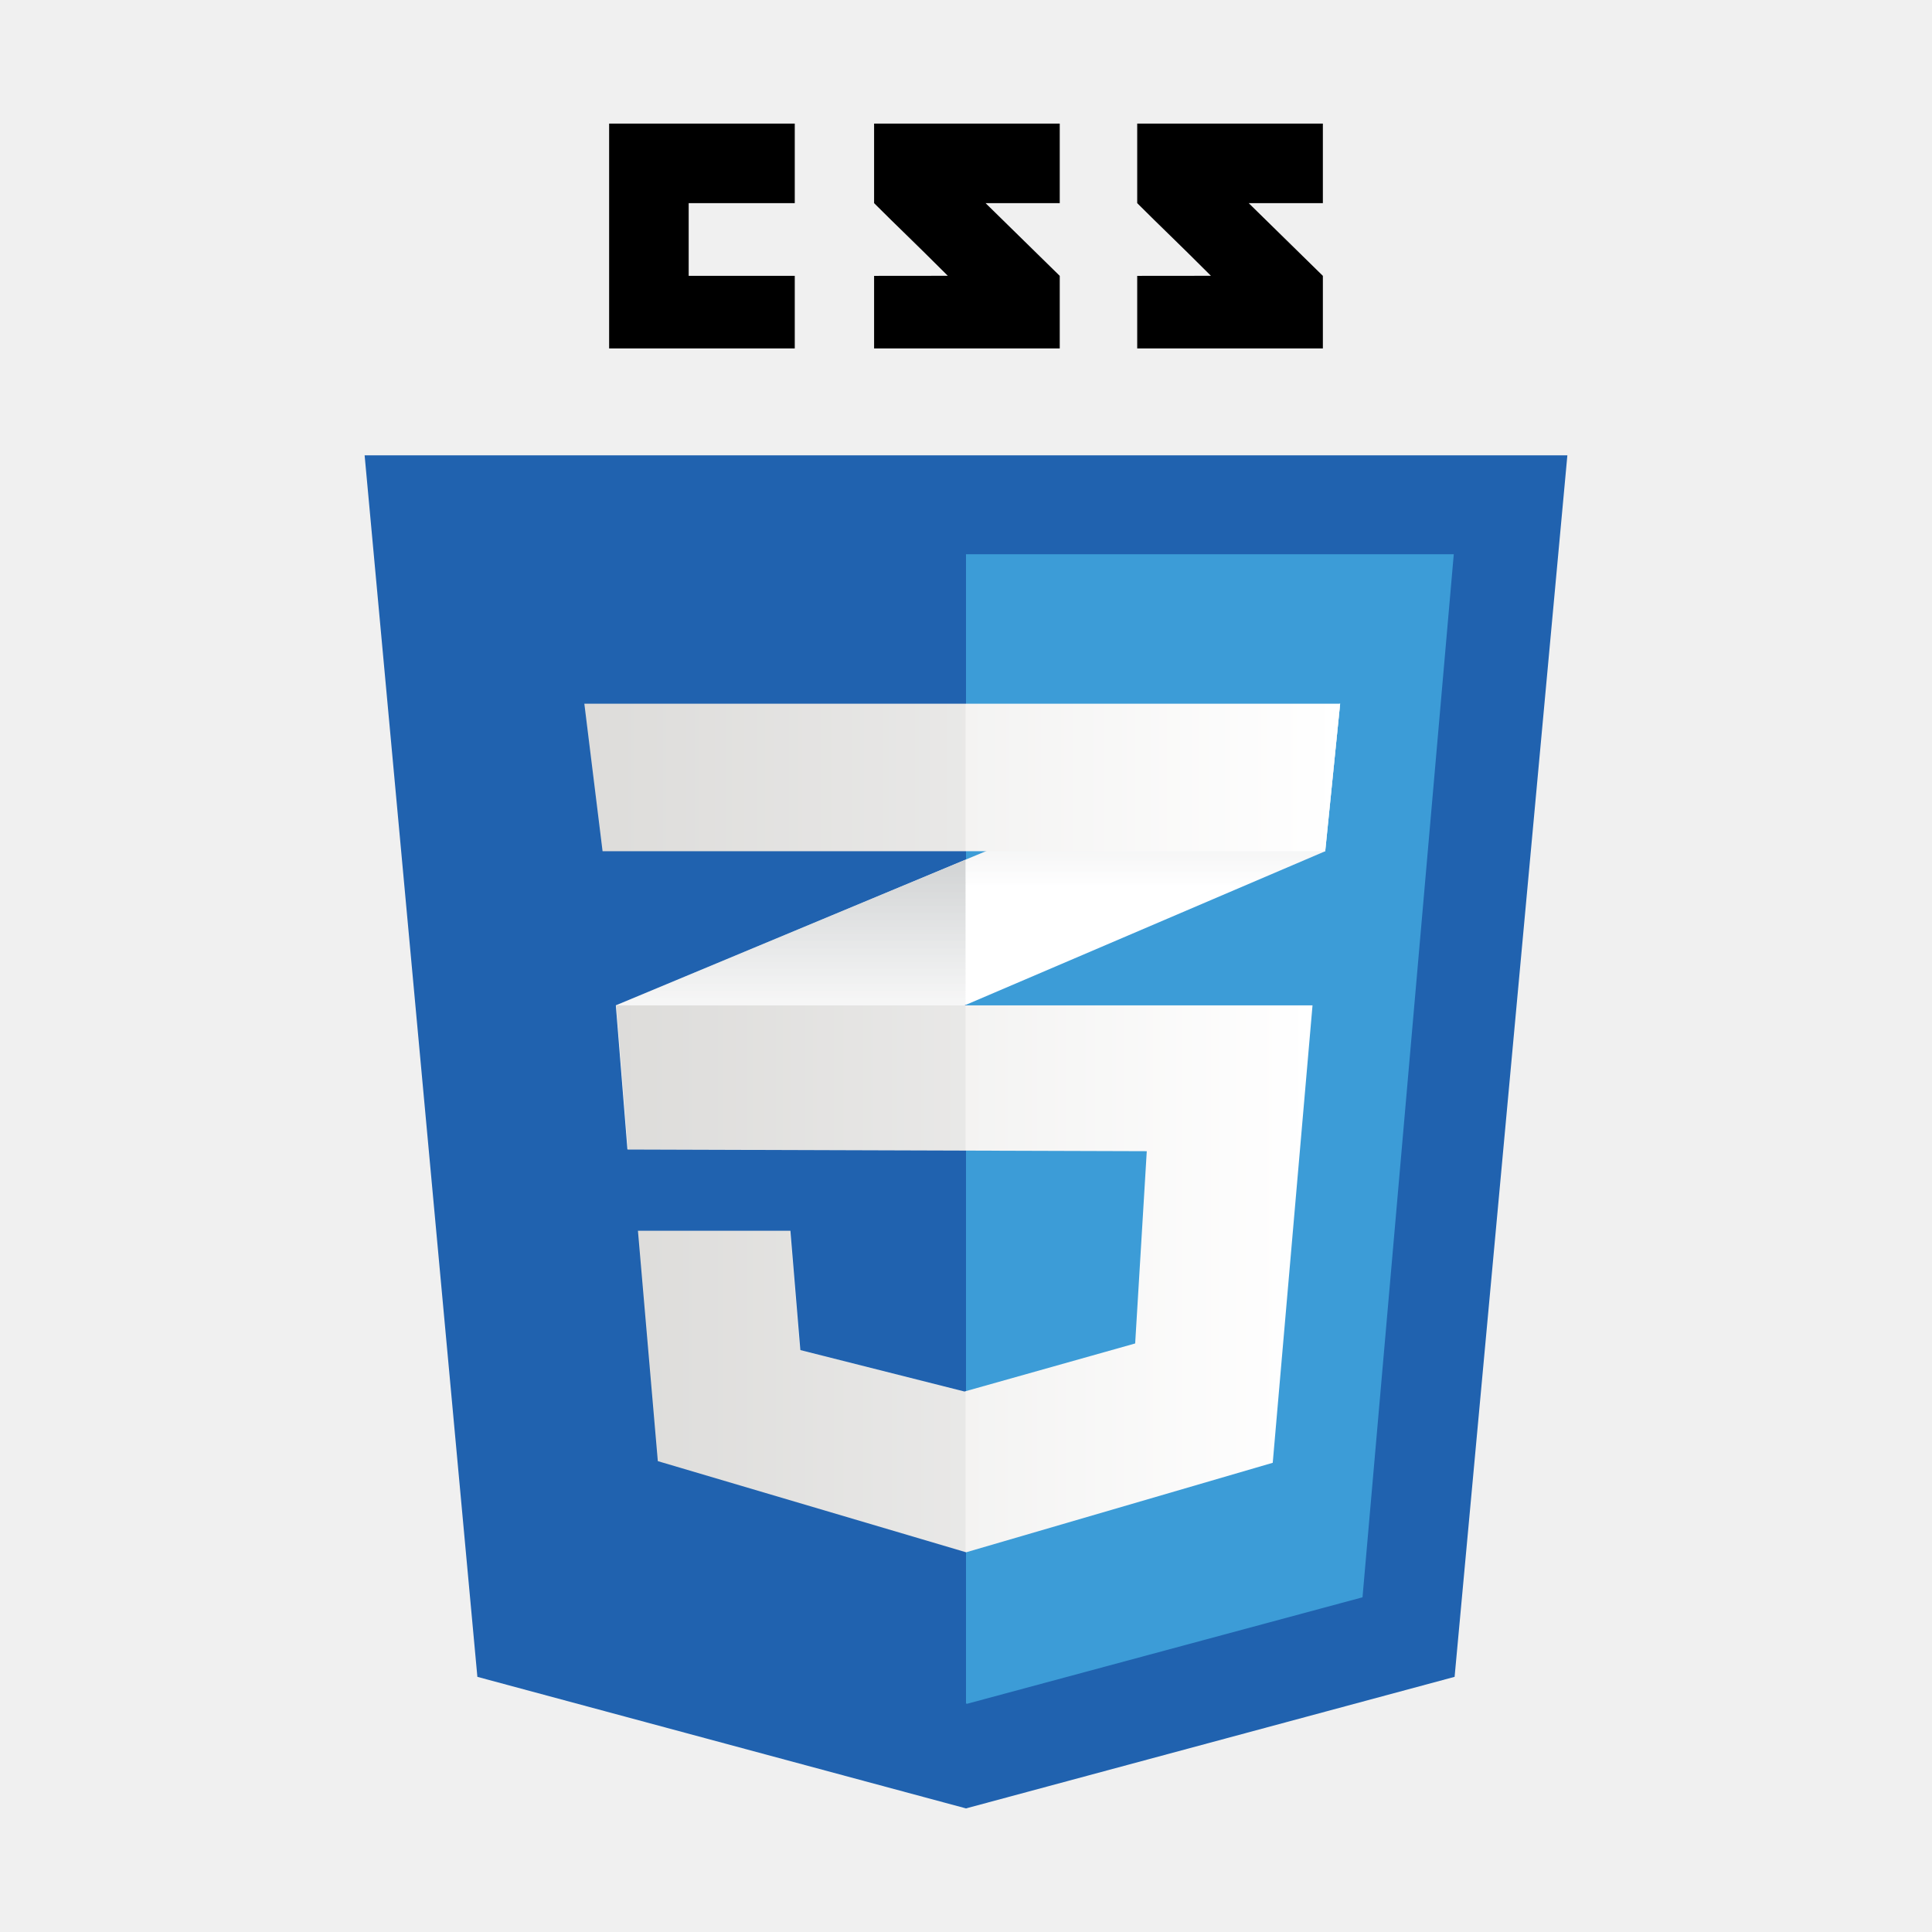
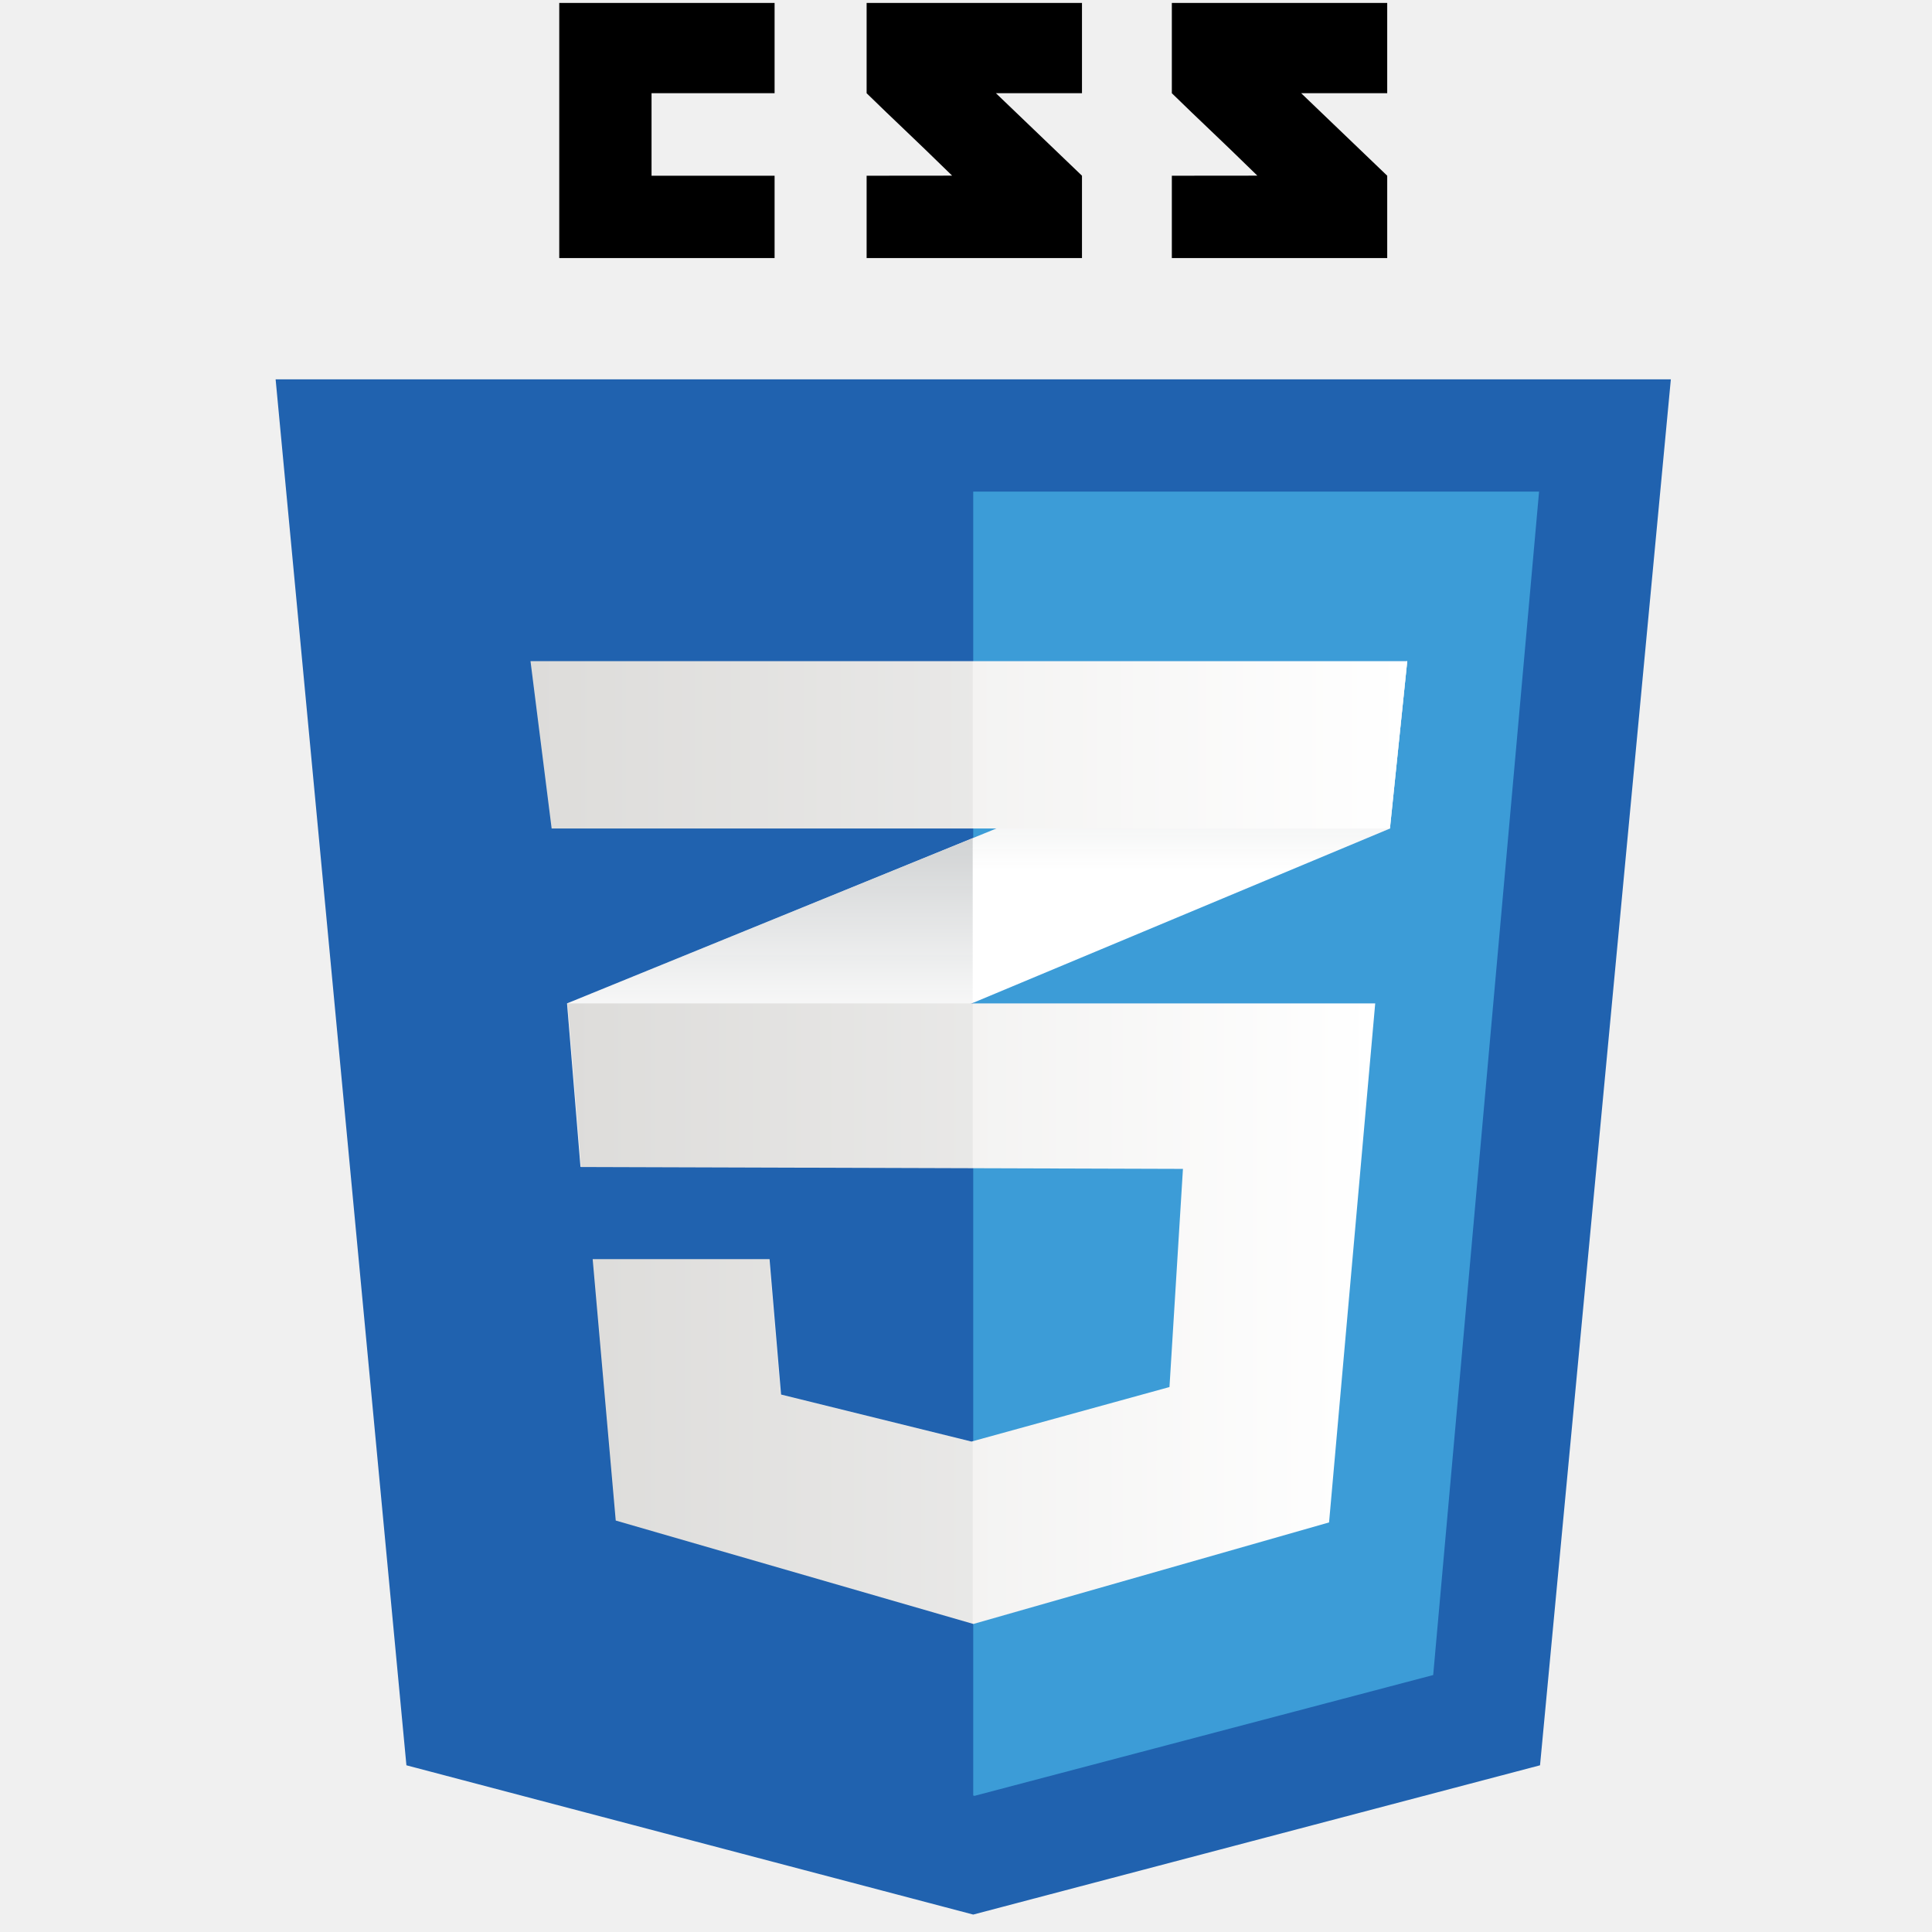
- <svg xmlns="http://www.w3.org/2000/svg" width="2500" height="2500" viewBox="0 0 538.584 538.583">
-   <path d="M0 0h538.584v538.583H0V0z" fill="none" />
-   <path d="M405.5 467.454L269.29 504.13l-136.212-36.676-31.432-340.525h335.29L405.5 467.454z" fill="#2062af" />
-   <path d="M269.289 154.511v320.367l.308.084 110.229-29.682 25.443-290.769h-135.98z" fill="#3c9cd7" />
-   <path d="M191.985 76.899V56.631h29.571V34.453h-51.749v62.684h51.749V76.899h-29.571zm82.766-20.268h20.674V34.453h-51.754v22.178c6.924 6.924 10.535 10.238 20.549 20.252-5.854 0-20.549.021-20.549.02v20.234h51.754V76.899l-20.674-20.268zm73.352 0h20.673V34.453H317.02v22.178c6.924 6.924 10.537 10.238 20.551 20.252-5.852 0-20.551.021-20.551.02v20.234h51.757V76.899l-20.674-20.268z" />
-   <path d="M269.168 239.656l-97.49 40.602 3.233 40.199 94.257-40.301 100.265-42.868 4.157-41.122-104.422 43.49z" fill="#fff" />
-   <linearGradient id="a" gradientUnits="userSpaceOnUse" x1="-825.508" y1="1338.301" x2="-825.508" y2="1419.102" gradientTransform="matrix(1 0 0 -1 1045.93 1658.759)">
-     <stop offset=".387" stop-color="#d1d3d4" stop-opacity="0" />
-     <stop offset="1" stop-color="#d1d3d4" />
+ <svg xmlns="http://www.w3.org/2000/svg" width="2500" height="2500" viewBox="0 0 538.584 538.583" version="1.1" id="svg3925">
+   <defs id="defs3929" />
+   <path d="M -41.078,-38.266 H 583.697 V 572.815 H -41.078 Z" id="path3883" style="fill:none;stroke-width:1.147" />
+   <path d="M 429.315,492.111 271.307,533.724 113.296,492.111 76.834,105.749 H 465.782 Z" id="path3885" style="fill:#2062af;stroke-width:1.147" />
+   <path d="m 271.306,137.043 v 363.491 l 0.357,0.095 127.869,-33.677 29.515,-329.909 z" id="path3887" style="fill:#3c9cd7;stroke-width:1.147" />
+   <path d="M 181.63,48.984 V 25.988 h 34.303 V 0.824 h -60.031 v 71.122 h 60.031 V 48.984 Z m 96.011,-22.996 h 23.983 V 0.824 h -60.036 v 25.163 c 8.032,7.856 12.221,11.616 23.838,22.978 -6.791,0 -23.838,0.024 -23.838,0.023 v 22.958 h 60.036 V 48.984 Z m 85.091,0 h 23.981 V 0.824 h -60.039 v 25.163 c 8.032,7.856 12.223,11.616 23.84,22.978 -6.789,0 -23.84,0.024 -23.84,0.023 v 22.958 h 60.04 V 48.984 Z" id="path3889" style="stroke-width:1.147" />
+   <path d="m 271.165,233.65 -113.092,46.067 3.75,45.61 109.341,-45.726 116.311,-48.638 4.822,-46.657 z" id="path3891" style="fill:#ffffff;stroke-width:1.147" />
+   <linearGradient id="a" gradientUnits="userSpaceOnUse" x1="-825.508" y1="1338.301" x2="-825.508" y2="1419.102" gradientTransform="matrix(1.160033,0,0,-1.13461,1172.235,1843.777)">
+     <stop offset=".387" stop-color="#d1d3d4" stop-opacity="0" id="stop3893" />
+     <stop offset="1" stop-color="#d1d3d4" id="stop3895" />
  </linearGradient>
-   <path d="M171.677 280.258l3.233 40.199 94.257-40.301v-40.5l-97.49 40.602z" fill="url(#a)" />
-   <linearGradient id="b" gradientUnits="userSpaceOnUse" x1="-724.552" y1="1378.602" x2="-724.552" y2="1462.591" gradientTransform="matrix(1 0 0 -1 1045.93 1658.759)">
-     <stop offset=".387" stop-color="#d1d3d4" stop-opacity="0" />
-     <stop offset="1" stop-color="#d1d3d4" />
+   <path d="m 158.073,279.717 3.75,45.61 109.341,-45.726 v -45.952 z" id="path3898" style="fill:url(#a);stroke-width:1.147" />
+   <linearGradient id="b" gradientUnits="userSpaceOnUse" x1="-724.552" y1="1378.602" x2="-724.552" y2="1462.591" gradientTransform="matrix(1.160033,0,0,-1.13461,1172.235,1843.777)">
+     <stop offset=".387" stop-color="#d1d3d4" stop-opacity="0" id="stop3900" />
+     <stop offset="1" stop-color="#d1d3d4" id="stop3902" />
  </linearGradient>
-   <path d="M373.59 196.167l-104.422 43.489v40.5l100.265-42.868 4.157-41.121z" fill="url(#b)" />
-   <linearGradient id="c" gradientUnits="userSpaceOnUse" x1="-874.103" y1="1302.263" x2="-680.039" y2="1302.263" gradientTransform="matrix(1 0 0 -1 1045.93 1658.759)">
-     <stop offset="0" stop-color="#e8e7e5" />
-     <stop offset="1" stop-color="#fff" />
+   <path d="m 392.298,184.307 -121.133,49.343 v 45.952 L 387.476,230.963 Z" id="path3905" style="fill:url(#b);stroke-width:1.147" />
+   <linearGradient id="c" gradientUnits="userSpaceOnUse" x1="-874.103" y1="1302.263" x2="-680.039" y2="1302.263" gradientTransform="matrix(1.160033,0,0,-1.13461,1172.235,1843.777)">
+     <stop offset="0" stop-color="#e8e7e5" id="stop3907" />
+     <stop offset="1" stop-color="#fff" id="stop3909" />
  </linearGradient>
-   <path d="M171.827 280.258l3.234 40.199 144.625.461-3.235 53.598-47.59 13.398-45.748-11.551-2.772-33.268h-42.508l5.545 64.225 85.945 25.412 85.479-24.951 11.09-127.523H171.827z" fill="url(#c)" />
-   <path d="M269.168 280.258h-97.49l3.233 40.199 94.257.301v-40.5zm0 107.528l-.462.129-45.742-11.551-2.772-33.268h-42.507l5.544 64.225 85.939 25.412v-44.947z" opacity=".05" />
-   <linearGradient id="d" gradientUnits="userSpaceOnUse" x1="-883.032" y1="1442.031" x2="-672.341" y2="1442.031" gradientTransform="matrix(1 0 0 -1 1045.93 1658.759)">
-     <stop offset="0" stop-color="#e8e7e5" />
-     <stop offset="1" stop-color="#fff" />
+   <path d="m 158.247,279.717 3.752,45.61 167.77,0.523 -3.753,60.813 -55.206,15.201 -53.069,-13.106 -3.216,-37.746 h -49.311 l 6.432,72.87 99.699,28.833 99.158,-28.31 12.865,-144.689 z" id="path3912" style="fill:url(#c);stroke-width:1.147" />
+   <path d="m 271.165,279.717 h -113.092 l 3.75,45.61 109.341,0.342 z m 0,122.002 -0.536,0.146 -53.062,-13.106 -3.216,-37.746 h -49.31 l 6.431,72.87 99.692,28.833 z" id="path3914" style="opacity:0.05;stroke-width:1.147" />
+   <linearGradient id="d" gradientUnits="userSpaceOnUse" x1="-883.032" y1="1442.031" x2="-672.341" y2="1442.031" gradientTransform="matrix(1.160033,0,0,-1.13461,1172.235,1843.777)">
+     <stop offset="0" stop-color="#e8e7e5" id="stop3916" />
+     <stop offset="1" stop-color="#fff" id="stop3918" />
  </linearGradient>
-   <path d="M162.898 196.167H373.59l-4.157 41.122H167.98l-5.082-41.122z" fill="url(#d)" />
-   <path d="M269.168 196.167h-106.27l5.082 41.122h101.188v-41.122z" opacity=".05" />
+   <path d="m 147.889,184.307 h 244.41 l -4.822,46.657 H 153.784 Z" id="path3921" style="fill:url(#d);stroke-width:1.147" />
+   <path d="M 271.165,184.307 H 147.889 l 5.895,46.657 h 117.381 z" id="path3923" style="opacity:0.05;stroke-width:1.147" />
</svg>
